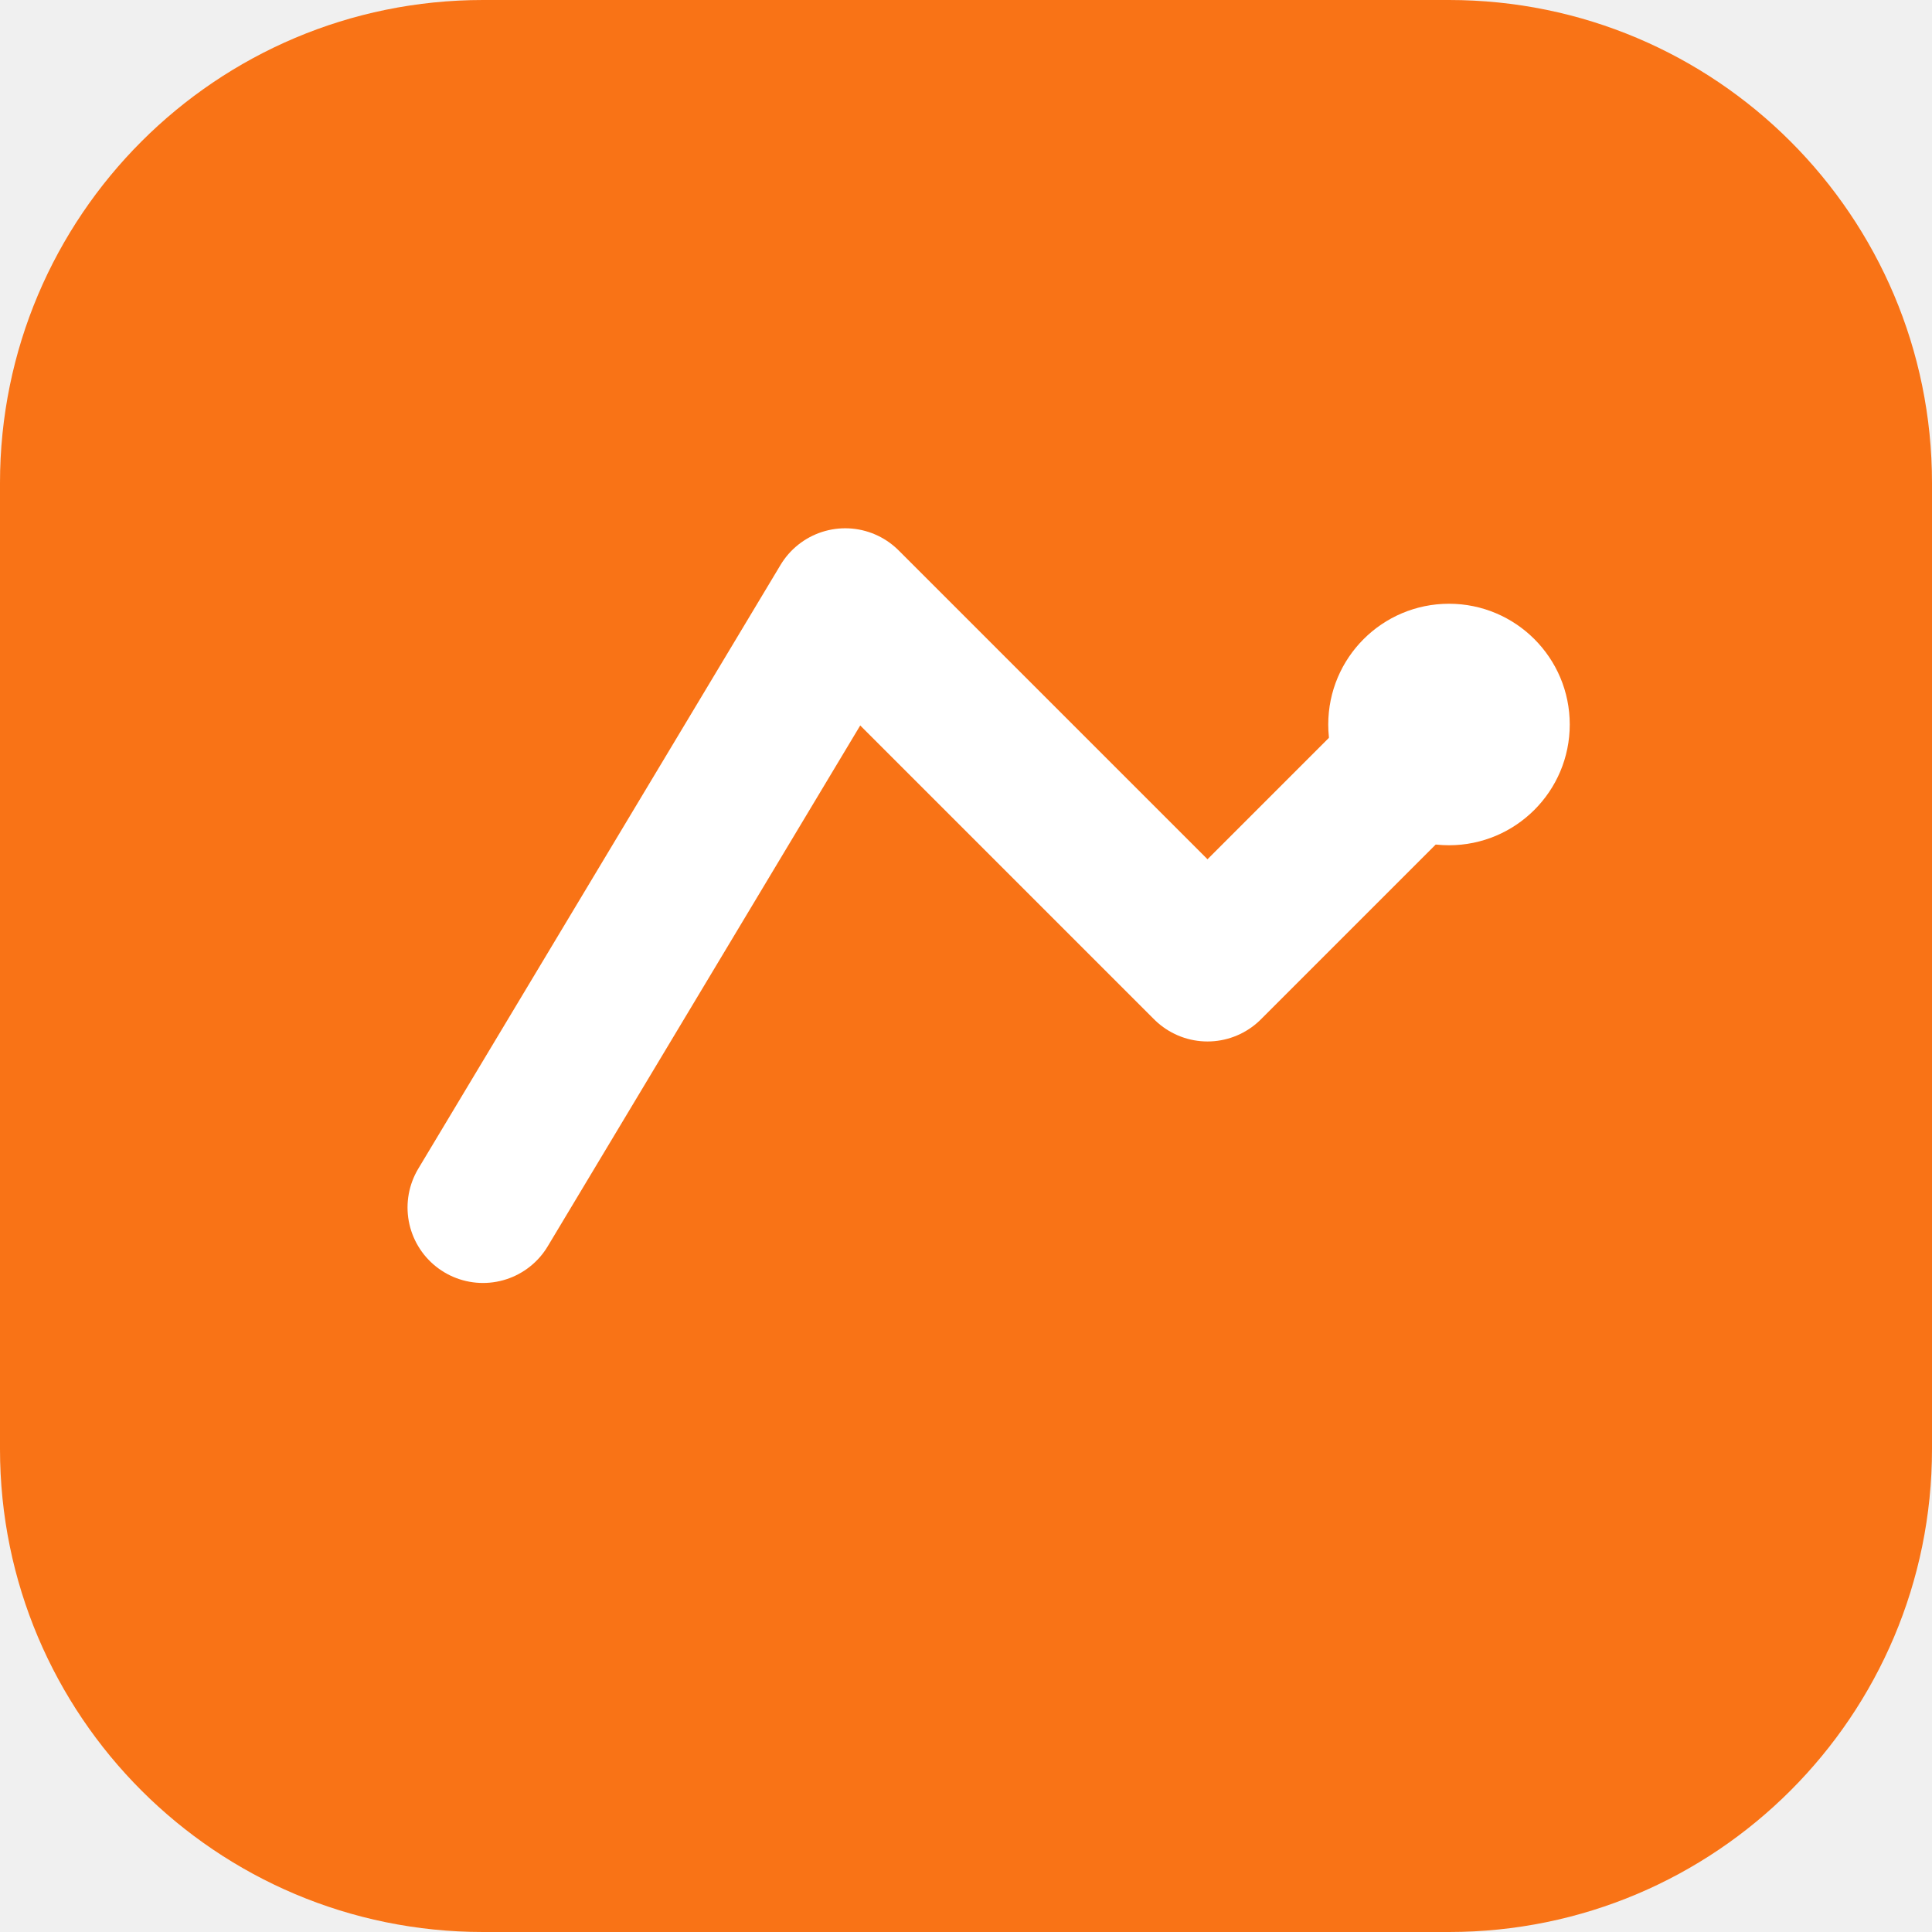
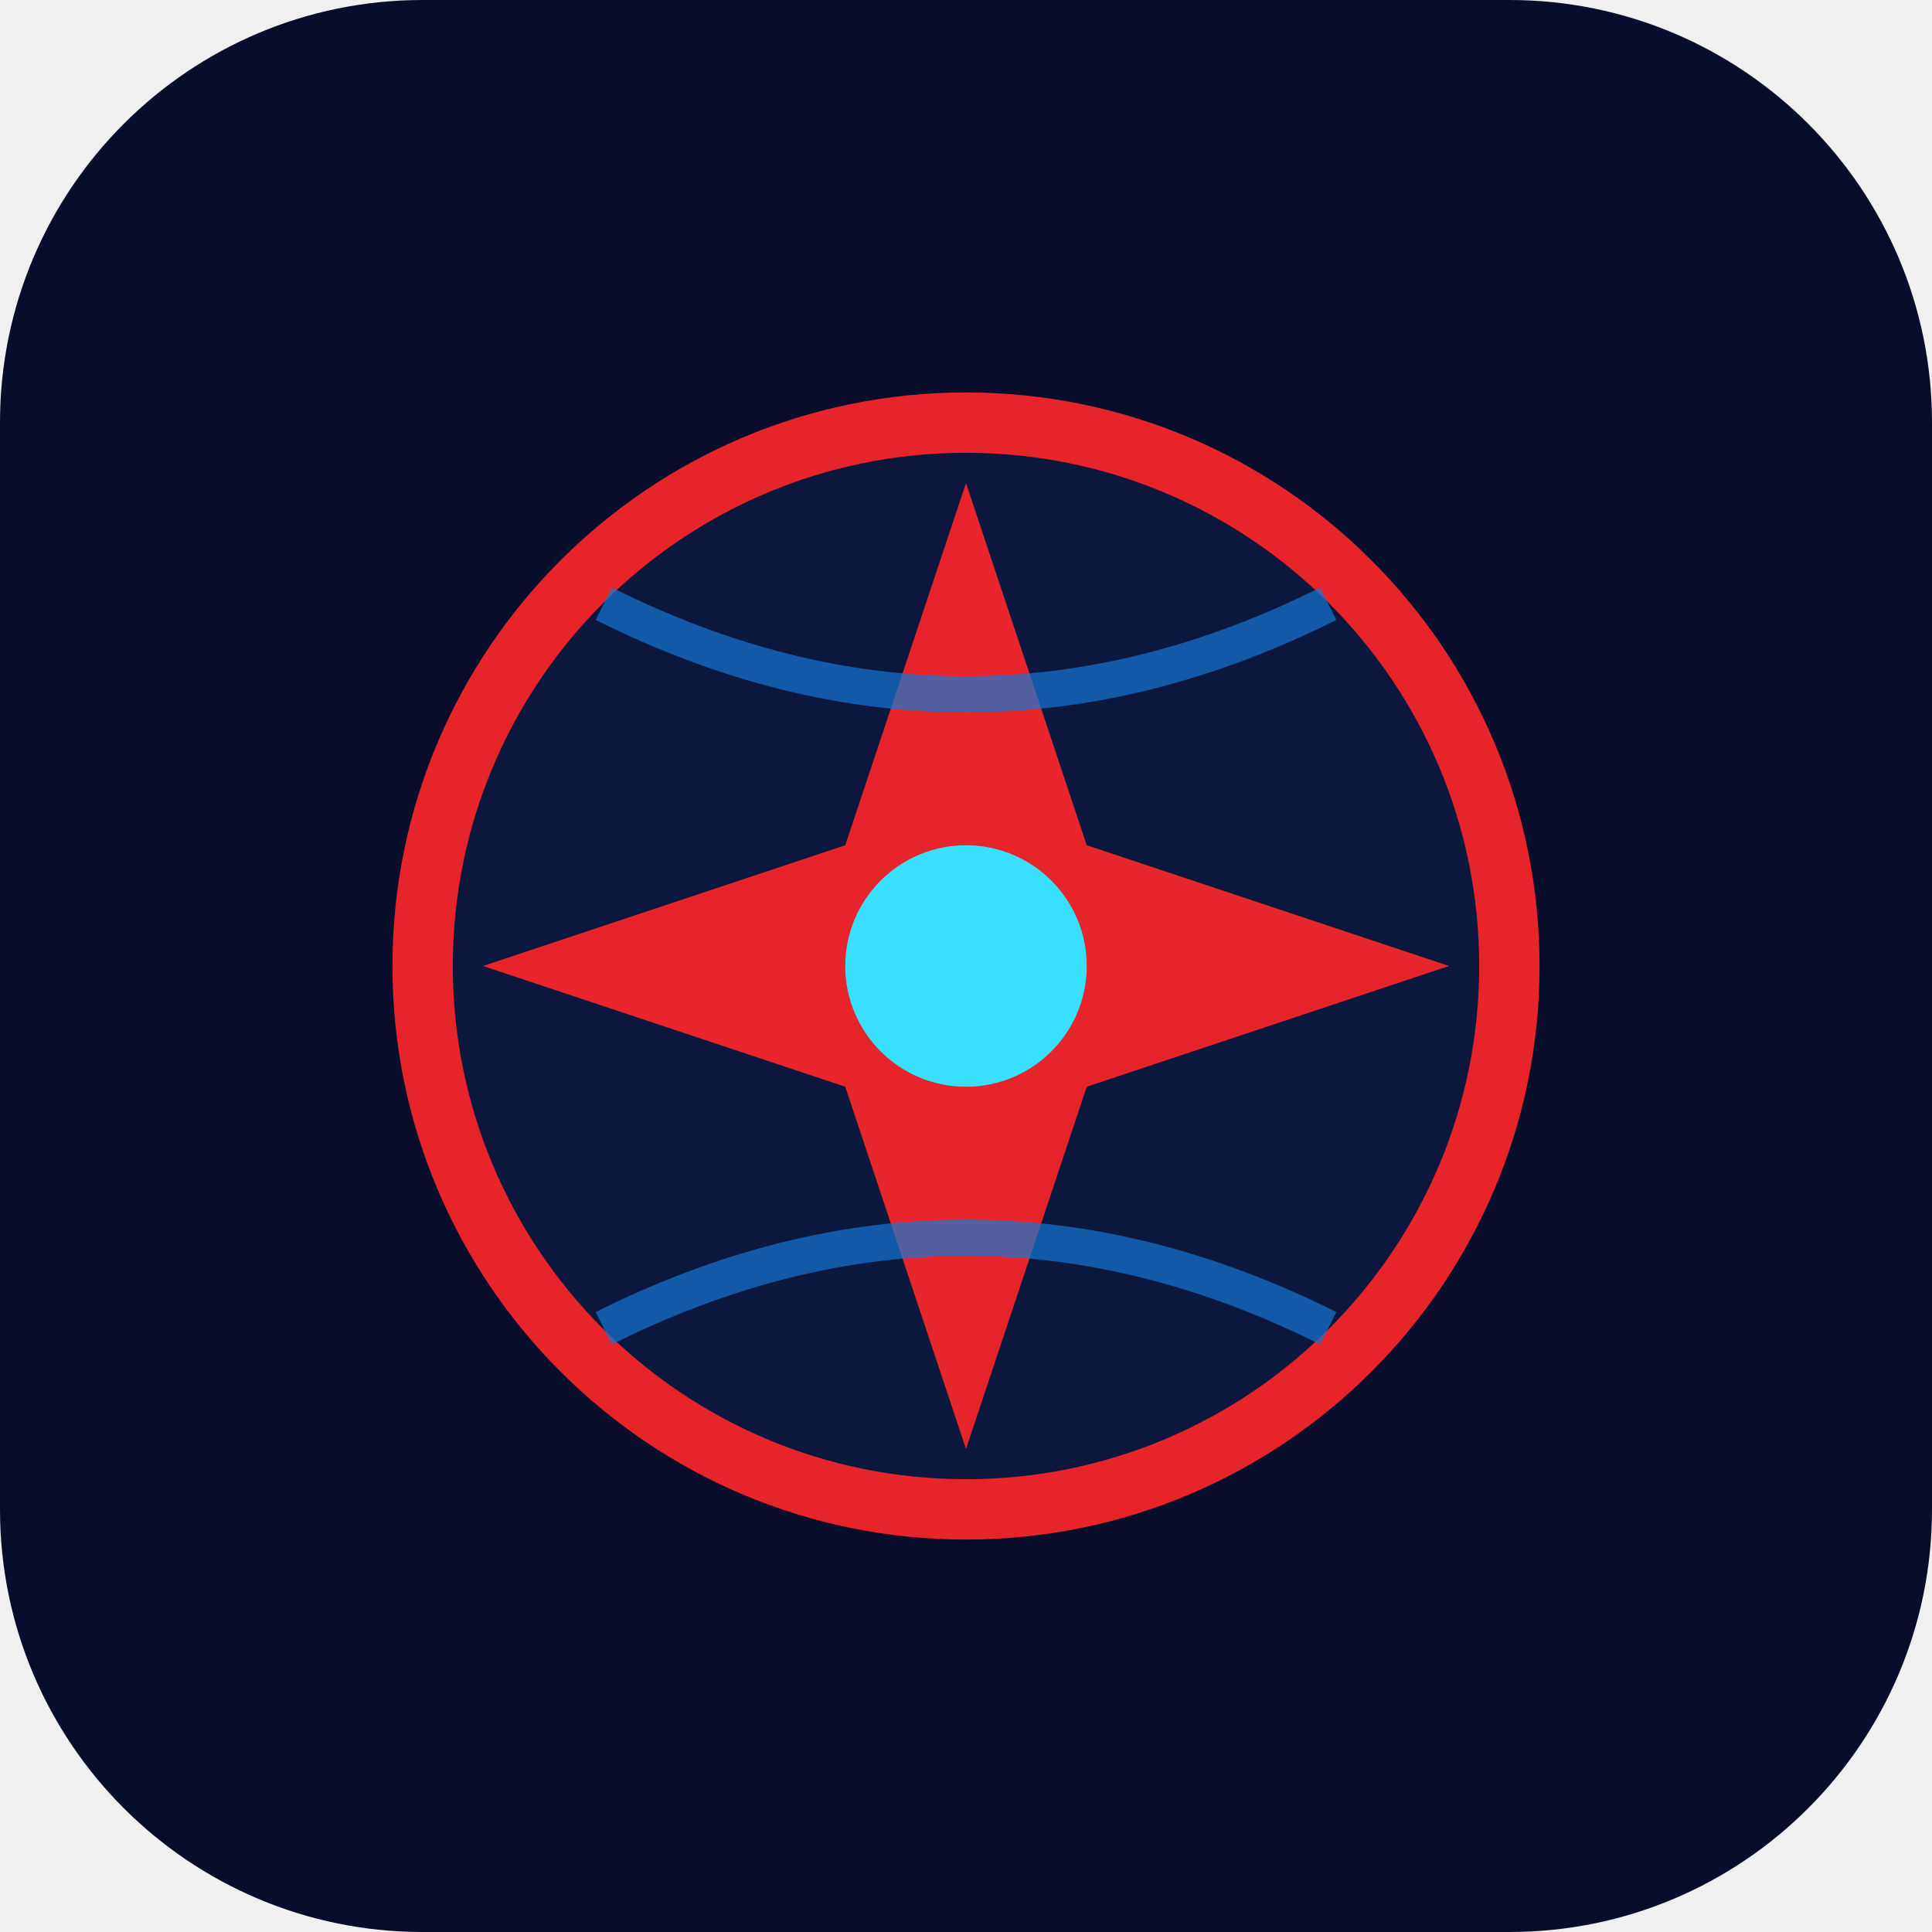
- <svg xmlns="http://www.w3.org/2000/svg" viewBox="0 0 32 32" fill="none">
-   <rect width="32" height="32" rx="8" fill="#f97316" />
-   <path d="M8 20L14 10L20 16L24 12" stroke="white" stroke-width="2.5" stroke-linecap="round" stroke-linejoin="round" />
-   <circle cx="24" cy="12" r="2" fill="white" />
+ <svg xmlns="http://www.w3.org/2000/svg" viewBox="0 0 64 64" fill="none">
+   <rect width="64" height="64" rx="14" fill="#080D2B" />
+   <circle cx="32" cy="32" r="18" fill="#0C173D" stroke="#E62429" stroke-width="2" />
+   <path d="M32 16 L36 28 L48 32 L36 36 L32 48 L28 36 L16 32 L28 28 Z" fill="#E62429" />
+   <circle cx="32" cy="32" r="4" fill="#38DFFF" />
+   <path d="M20 20 Q32 26 44 20" stroke="#1476D4" stroke-width="1.2" opacity="0.7" />
+   <path d="M20 44 Q32 38 44 44" stroke="#1476D4" stroke-width="1.2" opacity="0.7" />
</svg>
